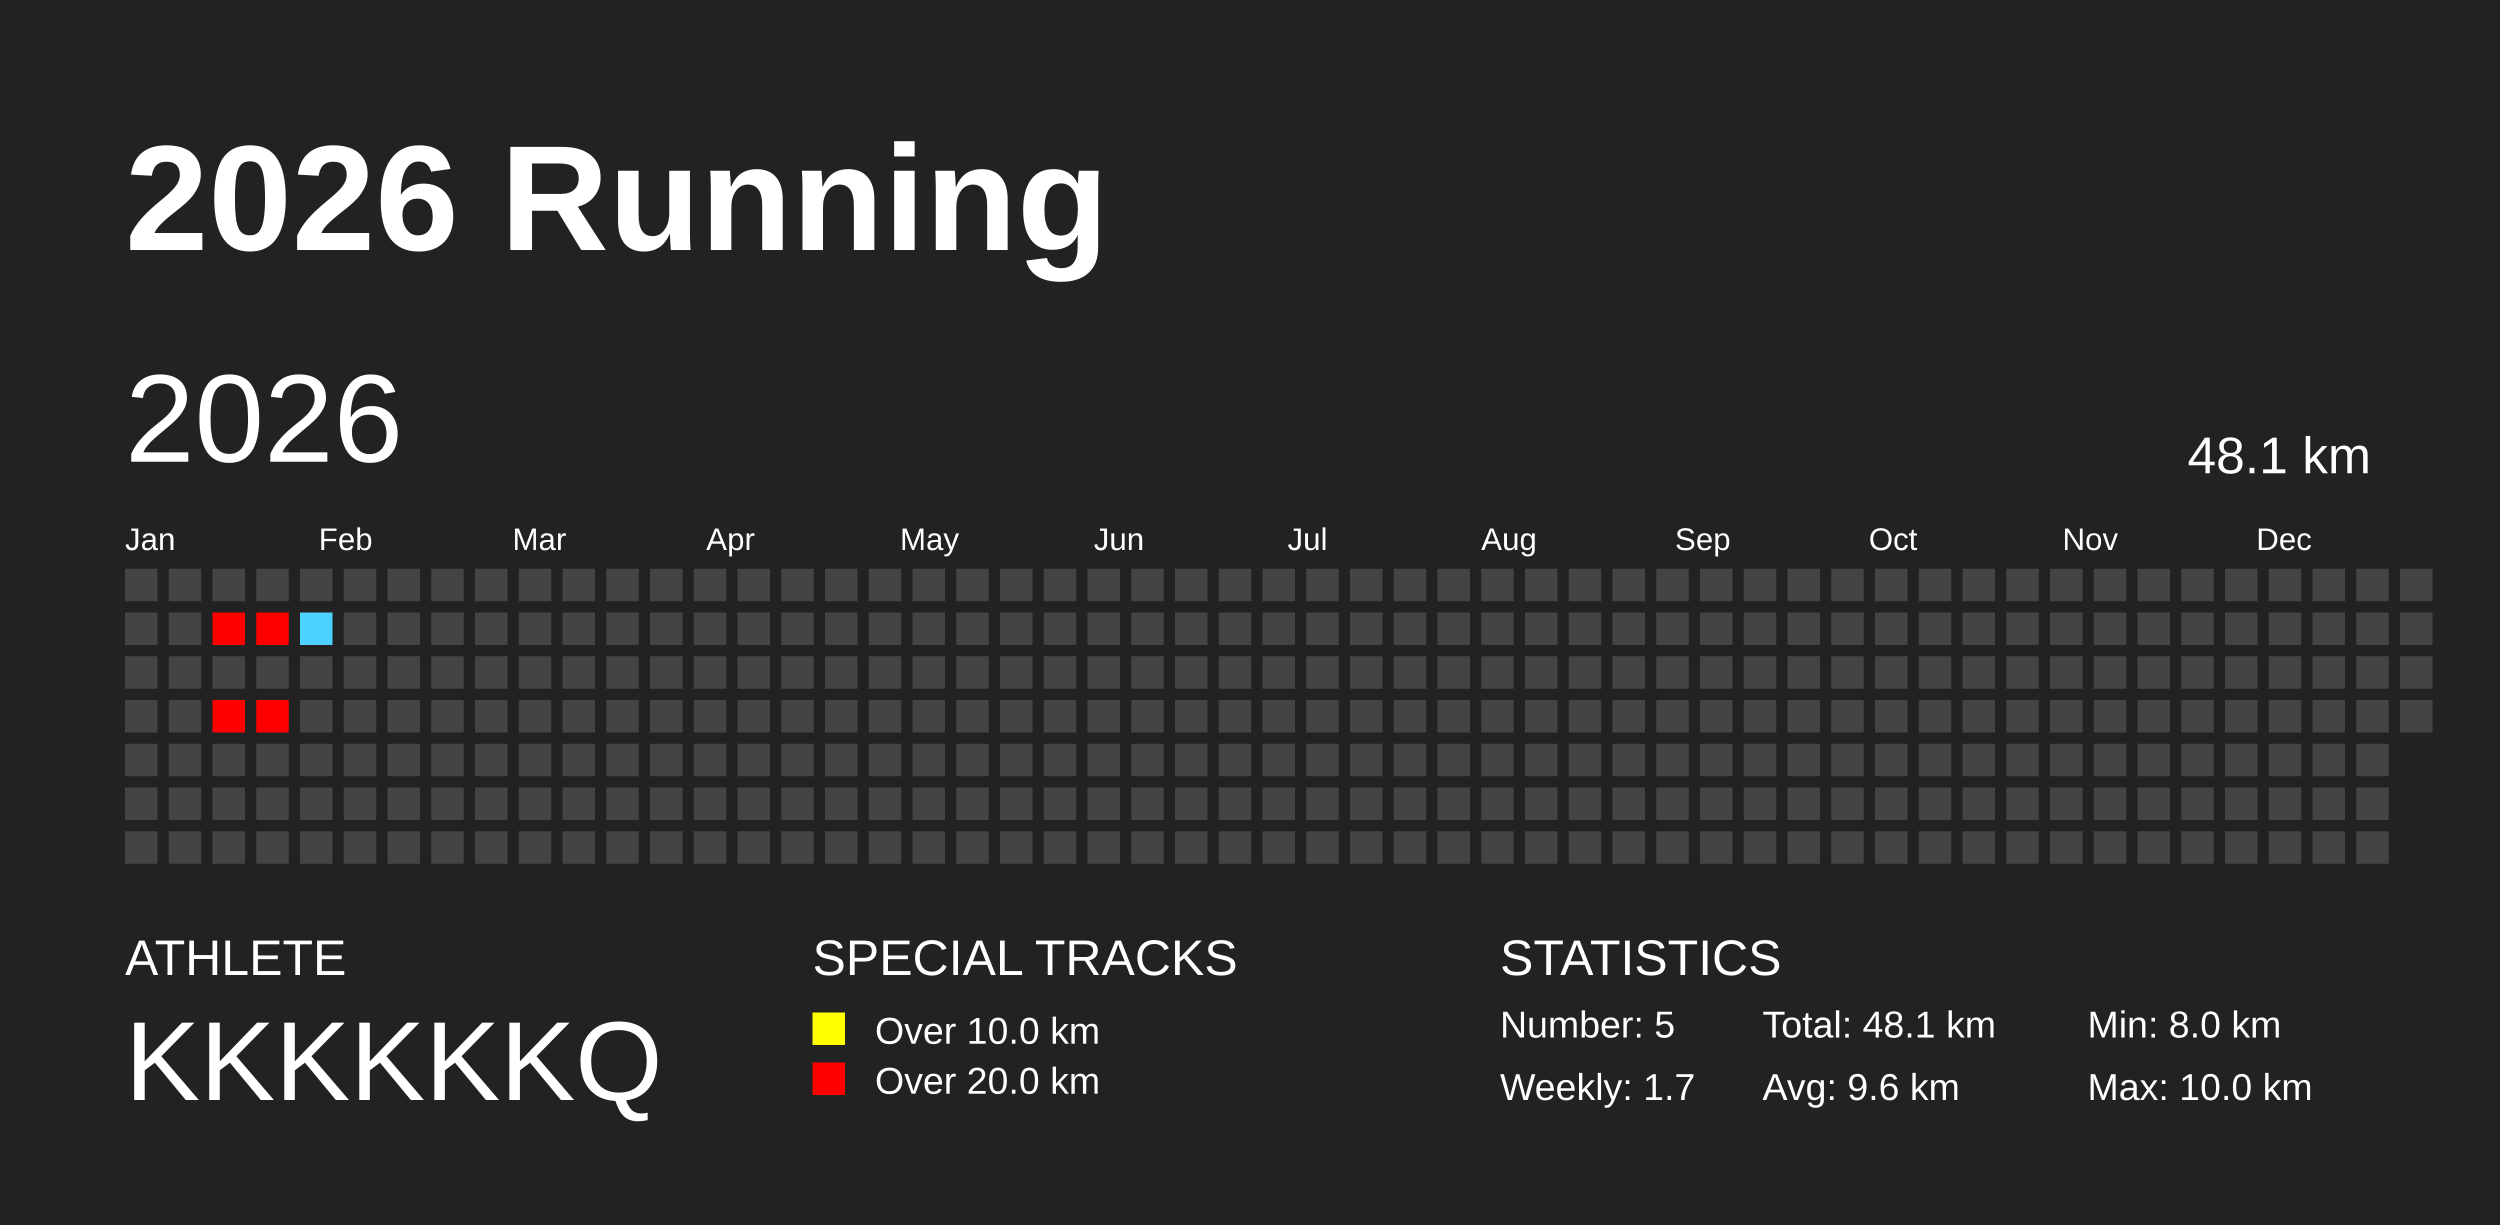
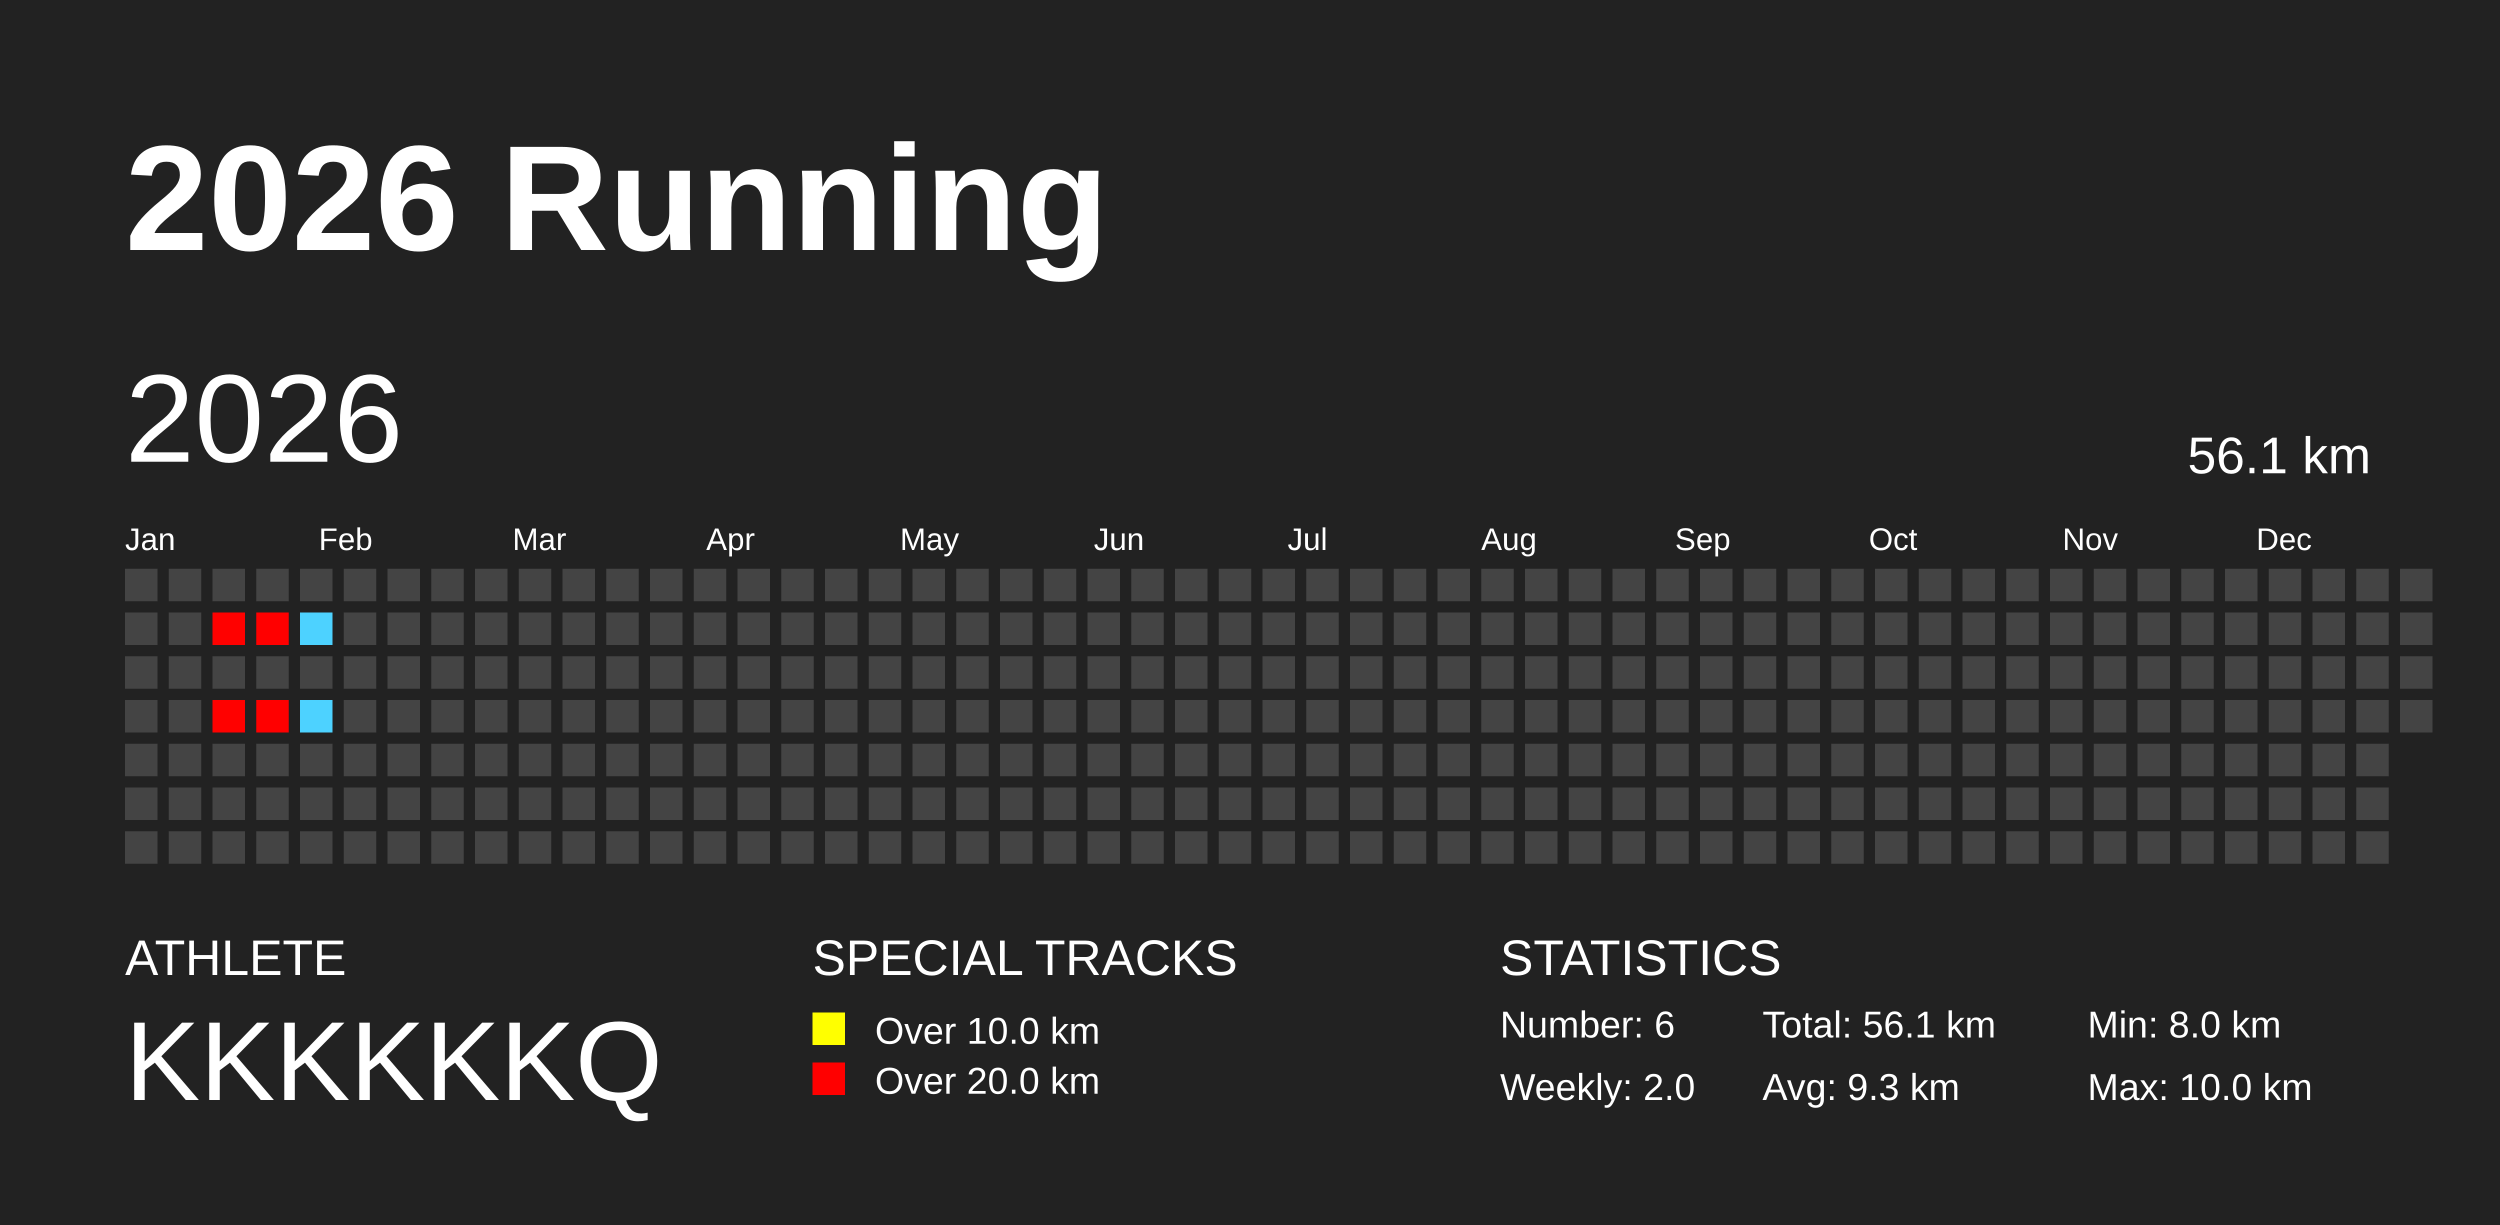
<svg xmlns="http://www.w3.org/2000/svg" baseProfile="full" height="98mm" version="1.1" viewBox="0,0,200,98" width="200mm">
  <defs />
  <rect fill="#222222" height="98" width="200" x="0" y="0" />
  <text fill="#FFFFFF" style="font-size:12px; font-family:Arial; font-weight:bold;" x="10" y="20">2026 Running</text>
  <text fill="#FFFFFF" style="font-size:4px; font-family:Arial" x="10" y="78">ATHLETE</text>
  <text fill="#FFFFFF" style="font-size:9px; font-family:Arial" x="10" y="88">KKKKKKQ</text>
  <text fill="#FFFFFF" style="font-size:4px; font-family:Arial" x="65" y="78">SPECIAL TRACKS</text>
  <rect fill="yellow" height="2.6" width="2.6" x="65" y="81" />
  <text fill="#FFFFFF" style="font-size:3px; font-family:Arial" x="70" y="83.5">Over 10.0 km</text>
  <rect fill="red" height="2.6" width="2.6" x="65" y="85" />
  <text fill="#FFFFFF" style="font-size:3px; font-family:Arial" x="70" y="87.5">Over 20.0 km</text>
  <text fill="#FFFFFF" style="font-size:4px; font-family:Arial" x="120" y="78">STATISTICS</text>
-   <text fill="#FFFFFF" style="font-size:3px; font-family:Arial" x="120" y="83">Number: 5</text>
-   <text fill="#FFFFFF" style="font-size:3px; font-family:Arial" x="120" y="88">Weekly: 1.7</text>
-   <text fill="#FFFFFF" style="font-size:3px; font-family:Arial" x="141" y="83">Total: 48.1 km</text>
-   <text fill="#FFFFFF" style="font-size:3px; font-family:Arial" x="141" y="88">Avg: 9.6 km</text>
+   <text fill="#FFFFFF" style="font-size:3px; font-family:Arial" x="120" y="83">Number: 6</text>
+   <text fill="#FFFFFF" style="font-size:3px; font-family:Arial" x="120" y="88">Weekly: 2.0</text>
+   <text fill="#FFFFFF" style="font-size:3px; font-family:Arial" x="141" y="83">Total: 56.1 km</text>
+   <text fill="#FFFFFF" style="font-size:3px; font-family:Arial" x="141" y="88">Avg: 9.3 km</text>
  <text fill="#FFFFFF" style="font-size:3px; font-family:Arial" x="167" y="83">Min: 8.0 km</text>
  <text fill="#FFFFFF" style="font-size:3px; font-family:Arial" x="167" y="88">Max: 10.0 km</text>
  <text dominant-baseline="hanging" fill="#FFFFFF" style="font-size:10.0px; font-family:Arial;" x="10" y="30">2026</text>
-   <text dominant-baseline="hanging" fill="#FFFFFF" style="font-size:4.125px; font-family:Arial;" x="175" y="35">48.1 km</text>
+   <text dominant-baseline="hanging" fill="#FFFFFF" style="font-size:4.125px; font-family:Arial;" x="175" y="35">56.1 km</text>
  <text fill="#FFFFFF" style="font-size:2.5px; font-family:Arial" x="10.0" y="44">Jan</text>
  <text fill="#FFFFFF" style="font-size:2.5px; font-family:Arial" x="25.5" y="44">Feb</text>
  <text fill="#FFFFFF" style="font-size:2.5px; font-family:Arial" x="41.0" y="44">Mar</text>
  <text fill="#FFFFFF" style="font-size:2.5px; font-family:Arial" x="56.5" y="44">Apr</text>
  <text fill="#FFFFFF" style="font-size:2.5px; font-family:Arial" x="72.0" y="44">May</text>
  <text fill="#FFFFFF" style="font-size:2.5px; font-family:Arial" x="87.5" y="44">Jun</text>
  <text fill="#FFFFFF" style="font-size:2.5px; font-family:Arial" x="103.0" y="44">Jul</text>
  <text fill="#FFFFFF" style="font-size:2.5px; font-family:Arial" x="118.5" y="44">Aug</text>
  <text fill="#FFFFFF" style="font-size:2.5px; font-family:Arial" x="134.0" y="44">Sep</text>
  <text fill="#FFFFFF" style="font-size:2.5px; font-family:Arial" x="149.5" y="44">Oct</text>
  <text fill="#FFFFFF" style="font-size:2.5px; font-family:Arial" x="165.0" y="44">Nov</text>
  <text fill="#FFFFFF" style="font-size:2.5px; font-family:Arial" x="180.5" y="44">Dec</text>
  <rect fill="#444444" height="2.6" width="2.6" x="10.0" y="45.5" />
  <rect fill="#444444" height="2.6" width="2.6" x="10.0" y="49.0" />
  <rect fill="#444444" height="2.6" width="2.6" x="10.0" y="52.5" />
  <rect fill="#444444" height="2.6" width="2.6" x="10.0" y="56.0" />
  <rect fill="#444444" height="2.6" width="2.6" x="10.0" y="59.5" />
  <rect fill="#444444" height="2.6" width="2.6" x="10.0" y="63.0" />
  <rect fill="#444444" height="2.6" width="2.6" x="10.0" y="66.5" />
  <rect fill="#444444" height="2.6" width="2.6" x="13.5" y="45.5" />
  <rect fill="#444444" height="2.6" width="2.6" x="13.5" y="49.0" />
  <rect fill="#444444" height="2.6" width="2.6" x="13.5" y="52.5" />
  <rect fill="#444444" height="2.6" width="2.6" x="13.5" y="56.0" />
  <rect fill="#444444" height="2.6" width="2.6" x="13.5" y="59.5" />
  <rect fill="#444444" height="2.6" width="2.6" x="13.5" y="63.0" />
  <rect fill="#444444" height="2.6" width="2.6" x="13.5" y="66.5" />
  <rect fill="#444444" height="2.6" width="2.6" x="17.0" y="45.5" />
  <rect fill="#ff0100" height="2.6" width="2.6" x="17.0" y="49.0" />
  <rect fill="#444444" height="2.6" width="2.6" x="17.0" y="52.5" />
  <rect fill="#ff0100" height="2.6" width="2.6" x="17.0" y="56.0" />
  <rect fill="#444444" height="2.6" width="2.6" x="17.0" y="59.5" />
  <rect fill="#444444" height="2.6" width="2.6" x="17.0" y="63.0" />
  <rect fill="#444444" height="2.6" width="2.6" x="17.0" y="66.5" />
  <rect fill="#444444" height="2.6" width="2.6" x="20.5" y="45.5" />
  <rect fill="#ff0000" height="2.6" width="2.6" x="20.5" y="49.0" />
  <rect fill="#444444" height="2.6" width="2.6" x="20.5" y="52.5" />
  <rect fill="#ff0000" height="2.6" width="2.6" x="20.5" y="56.0" />
  <rect fill="#444444" height="2.6" width="2.6" x="20.5" y="59.5" />
  <rect fill="#444444" height="2.6" width="2.6" x="20.5" y="63.0" />
  <rect fill="#444444" height="2.6" width="2.6" x="20.5" y="66.5" />
  <rect fill="#444444" height="2.6" width="2.6" x="24.0" y="45.5" />
  <rect fill="#4dd2ff" height="2.6" width="2.6" x="24.0" y="49.0" />
  <rect fill="#444444" height="2.6" width="2.6" x="24.0" y="52.5" />
-   <rect fill="#444444" height="2.6" width="2.6" x="24.0" y="56.0" />
+   <rect fill="#4dd2ff" height="2.6" width="2.6" x="24.0" y="56.0" />
  <rect fill="#444444" height="2.6" width="2.6" x="24.0" y="59.5" />
  <rect fill="#444444" height="2.6" width="2.6" x="24.0" y="63.0" />
  <rect fill="#444444" height="2.6" width="2.6" x="24.0" y="66.5" />
  <rect fill="#444444" height="2.6" width="2.6" x="27.5" y="45.5" />
  <rect fill="#444444" height="2.6" width="2.6" x="27.5" y="49.0" />
  <rect fill="#444444" height="2.6" width="2.6" x="27.5" y="52.5" />
  <rect fill="#444444" height="2.6" width="2.6" x="27.5" y="56.0" />
  <rect fill="#444444" height="2.6" width="2.6" x="27.5" y="59.5" />
  <rect fill="#444444" height="2.6" width="2.6" x="27.5" y="63.0" />
  <rect fill="#444444" height="2.6" width="2.6" x="27.5" y="66.5" />
  <rect fill="#444444" height="2.6" width="2.6" x="31.0" y="45.5" />
  <rect fill="#444444" height="2.6" width="2.6" x="31.0" y="49.0" />
  <rect fill="#444444" height="2.6" width="2.6" x="31.0" y="52.5" />
  <rect fill="#444444" height="2.6" width="2.6" x="31.0" y="56.0" />
  <rect fill="#444444" height="2.6" width="2.6" x="31.0" y="59.5" />
  <rect fill="#444444" height="2.6" width="2.6" x="31.0" y="63.0" />
  <rect fill="#444444" height="2.6" width="2.6" x="31.0" y="66.5" />
  <rect fill="#444444" height="2.6" width="2.6" x="34.5" y="45.5" />
  <rect fill="#444444" height="2.6" width="2.6" x="34.5" y="49.0" />
  <rect fill="#444444" height="2.6" width="2.6" x="34.5" y="52.5" />
  <rect fill="#444444" height="2.6" width="2.6" x="34.5" y="56.0" />
  <rect fill="#444444" height="2.6" width="2.6" x="34.5" y="59.5" />
  <rect fill="#444444" height="2.6" width="2.6" x="34.5" y="63.0" />
  <rect fill="#444444" height="2.6" width="2.6" x="34.5" y="66.5" />
  <rect fill="#444444" height="2.6" width="2.6" x="38.0" y="45.5" />
  <rect fill="#444444" height="2.6" width="2.6" x="38.0" y="49.0" />
  <rect fill="#444444" height="2.6" width="2.6" x="38.0" y="52.5" />
  <rect fill="#444444" height="2.6" width="2.6" x="38.0" y="56.0" />
  <rect fill="#444444" height="2.6" width="2.6" x="38.0" y="59.5" />
  <rect fill="#444444" height="2.6" width="2.6" x="38.0" y="63.0" />
  <rect fill="#444444" height="2.6" width="2.6" x="38.0" y="66.5" />
  <rect fill="#444444" height="2.6" width="2.6" x="41.5" y="45.5" />
  <rect fill="#444444" height="2.6" width="2.6" x="41.5" y="49.0" />
  <rect fill="#444444" height="2.6" width="2.6" x="41.5" y="52.5" />
  <rect fill="#444444" height="2.6" width="2.6" x="41.5" y="56.0" />
  <rect fill="#444444" height="2.6" width="2.6" x="41.5" y="59.5" />
  <rect fill="#444444" height="2.6" width="2.6" x="41.5" y="63.0" />
  <rect fill="#444444" height="2.6" width="2.6" x="41.5" y="66.5" />
  <rect fill="#444444" height="2.6" width="2.6" x="45.0" y="45.5" />
  <rect fill="#444444" height="2.6" width="2.6" x="45.0" y="49.0" />
  <rect fill="#444444" height="2.6" width="2.6" x="45.0" y="52.5" />
  <rect fill="#444444" height="2.6" width="2.6" x="45.0" y="56.0" />
  <rect fill="#444444" height="2.6" width="2.6" x="45.0" y="59.5" />
  <rect fill="#444444" height="2.6" width="2.6" x="45.0" y="63.0" />
  <rect fill="#444444" height="2.6" width="2.6" x="45.0" y="66.5" />
  <rect fill="#444444" height="2.6" width="2.6" x="48.5" y="45.5" />
  <rect fill="#444444" height="2.6" width="2.6" x="48.5" y="49.0" />
  <rect fill="#444444" height="2.6" width="2.6" x="48.5" y="52.5" />
  <rect fill="#444444" height="2.6" width="2.6" x="48.5" y="56.0" />
  <rect fill="#444444" height="2.6" width="2.6" x="48.5" y="59.5" />
  <rect fill="#444444" height="2.6" width="2.6" x="48.5" y="63.0" />
  <rect fill="#444444" height="2.6" width="2.6" x="48.5" y="66.5" />
  <rect fill="#444444" height="2.6" width="2.6" x="52.0" y="45.5" />
  <rect fill="#444444" height="2.6" width="2.6" x="52.0" y="49.0" />
  <rect fill="#444444" height="2.6" width="2.6" x="52.0" y="52.5" />
  <rect fill="#444444" height="2.6" width="2.6" x="52.0" y="56.0" />
  <rect fill="#444444" height="2.6" width="2.6" x="52.0" y="59.5" />
  <rect fill="#444444" height="2.6" width="2.6" x="52.0" y="63.0" />
  <rect fill="#444444" height="2.6" width="2.6" x="52.0" y="66.5" />
  <rect fill="#444444" height="2.6" width="2.6" x="55.5" y="45.5" />
  <rect fill="#444444" height="2.6" width="2.6" x="55.5" y="49.0" />
  <rect fill="#444444" height="2.6" width="2.6" x="55.5" y="52.5" />
  <rect fill="#444444" height="2.6" width="2.6" x="55.5" y="56.0" />
  <rect fill="#444444" height="2.6" width="2.6" x="55.5" y="59.5" />
  <rect fill="#444444" height="2.6" width="2.6" x="55.5" y="63.0" />
  <rect fill="#444444" height="2.6" width="2.6" x="55.5" y="66.5" />
  <rect fill="#444444" height="2.6" width="2.6" x="59.0" y="45.5" />
  <rect fill="#444444" height="2.6" width="2.6" x="59.0" y="49.0" />
  <rect fill="#444444" height="2.6" width="2.6" x="59.0" y="52.5" />
  <rect fill="#444444" height="2.6" width="2.6" x="59.0" y="56.0" />
  <rect fill="#444444" height="2.6" width="2.6" x="59.0" y="59.5" />
  <rect fill="#444444" height="2.6" width="2.6" x="59.0" y="63.0" />
  <rect fill="#444444" height="2.6" width="2.6" x="59.0" y="66.5" />
  <rect fill="#444444" height="2.6" width="2.6" x="62.5" y="45.5" />
  <rect fill="#444444" height="2.6" width="2.6" x="62.5" y="49.0" />
  <rect fill="#444444" height="2.6" width="2.6" x="62.5" y="52.5" />
  <rect fill="#444444" height="2.6" width="2.6" x="62.5" y="56.0" />
  <rect fill="#444444" height="2.6" width="2.6" x="62.5" y="59.5" />
  <rect fill="#444444" height="2.6" width="2.6" x="62.5" y="63.0" />
  <rect fill="#444444" height="2.6" width="2.6" x="62.5" y="66.5" />
  <rect fill="#444444" height="2.6" width="2.6" x="66.0" y="45.5" />
  <rect fill="#444444" height="2.6" width="2.6" x="66.0" y="49.0" />
  <rect fill="#444444" height="2.6" width="2.6" x="66.0" y="52.5" />
  <rect fill="#444444" height="2.6" width="2.6" x="66.0" y="56.0" />
  <rect fill="#444444" height="2.6" width="2.6" x="66.0" y="59.5" />
  <rect fill="#444444" height="2.6" width="2.6" x="66.0" y="63.0" />
  <rect fill="#444444" height="2.6" width="2.6" x="66.0" y="66.5" />
  <rect fill="#444444" height="2.6" width="2.6" x="69.5" y="45.5" />
  <rect fill="#444444" height="2.6" width="2.6" x="69.5" y="49.0" />
  <rect fill="#444444" height="2.6" width="2.6" x="69.5" y="52.5" />
  <rect fill="#444444" height="2.6" width="2.6" x="69.5" y="56.0" />
  <rect fill="#444444" height="2.6" width="2.6" x="69.5" y="59.5" />
  <rect fill="#444444" height="2.6" width="2.6" x="69.5" y="63.0" />
  <rect fill="#444444" height="2.6" width="2.6" x="69.5" y="66.5" />
  <rect fill="#444444" height="2.6" width="2.6" x="73.0" y="45.5" />
  <rect fill="#444444" height="2.6" width="2.6" x="73.0" y="49.0" />
  <rect fill="#444444" height="2.6" width="2.6" x="73.0" y="52.5" />
  <rect fill="#444444" height="2.6" width="2.6" x="73.0" y="56.0" />
  <rect fill="#444444" height="2.6" width="2.6" x="73.0" y="59.5" />
  <rect fill="#444444" height="2.6" width="2.6" x="73.0" y="63.0" />
  <rect fill="#444444" height="2.6" width="2.6" x="73.0" y="66.5" />
  <rect fill="#444444" height="2.6" width="2.6" x="76.5" y="45.5" />
  <rect fill="#444444" height="2.6" width="2.6" x="76.5" y="49.0" />
  <rect fill="#444444" height="2.6" width="2.6" x="76.5" y="52.5" />
  <rect fill="#444444" height="2.6" width="2.6" x="76.5" y="56.0" />
  <rect fill="#444444" height="2.6" width="2.6" x="76.5" y="59.5" />
  <rect fill="#444444" height="2.6" width="2.6" x="76.5" y="63.0" />
  <rect fill="#444444" height="2.6" width="2.6" x="76.5" y="66.5" />
  <rect fill="#444444" height="2.6" width="2.6" x="80.0" y="45.5" />
  <rect fill="#444444" height="2.6" width="2.6" x="80.0" y="49.0" />
  <rect fill="#444444" height="2.6" width="2.6" x="80.0" y="52.5" />
  <rect fill="#444444" height="2.6" width="2.6" x="80.0" y="56.0" />
  <rect fill="#444444" height="2.6" width="2.6" x="80.0" y="59.5" />
  <rect fill="#444444" height="2.6" width="2.6" x="80.0" y="63.0" />
  <rect fill="#444444" height="2.6" width="2.6" x="80.0" y="66.5" />
  <rect fill="#444444" height="2.6" width="2.6" x="83.5" y="45.5" />
  <rect fill="#444444" height="2.6" width="2.6" x="83.5" y="49.0" />
  <rect fill="#444444" height="2.6" width="2.6" x="83.5" y="52.5" />
  <rect fill="#444444" height="2.6" width="2.6" x="83.5" y="56.0" />
  <rect fill="#444444" height="2.6" width="2.6" x="83.5" y="59.5" />
  <rect fill="#444444" height="2.6" width="2.6" x="83.5" y="63.0" />
  <rect fill="#444444" height="2.6" width="2.6" x="83.5" y="66.5" />
  <rect fill="#444444" height="2.6" width="2.6" x="87.0" y="45.5" />
  <rect fill="#444444" height="2.6" width="2.6" x="87.0" y="49.0" />
  <rect fill="#444444" height="2.6" width="2.6" x="87.0" y="52.5" />
  <rect fill="#444444" height="2.6" width="2.6" x="87.0" y="56.0" />
  <rect fill="#444444" height="2.6" width="2.6" x="87.0" y="59.5" />
  <rect fill="#444444" height="2.6" width="2.6" x="87.0" y="63.0" />
  <rect fill="#444444" height="2.6" width="2.6" x="87.0" y="66.5" />
  <rect fill="#444444" height="2.6" width="2.6" x="90.5" y="45.5" />
  <rect fill="#444444" height="2.6" width="2.6" x="90.5" y="49.0" />
  <rect fill="#444444" height="2.6" width="2.6" x="90.5" y="52.5" />
  <rect fill="#444444" height="2.6" width="2.6" x="90.5" y="56.0" />
  <rect fill="#444444" height="2.6" width="2.6" x="90.5" y="59.5" />
  <rect fill="#444444" height="2.6" width="2.6" x="90.5" y="63.0" />
  <rect fill="#444444" height="2.6" width="2.6" x="90.5" y="66.5" />
  <rect fill="#444444" height="2.6" width="2.6" x="94.0" y="45.5" />
  <rect fill="#444444" height="2.6" width="2.6" x="94.0" y="49.0" />
  <rect fill="#444444" height="2.6" width="2.6" x="94.0" y="52.5" />
  <rect fill="#444444" height="2.6" width="2.6" x="94.0" y="56.0" />
  <rect fill="#444444" height="2.6" width="2.6" x="94.0" y="59.5" />
  <rect fill="#444444" height="2.6" width="2.6" x="94.0" y="63.0" />
  <rect fill="#444444" height="2.6" width="2.6" x="94.0" y="66.5" />
  <rect fill="#444444" height="2.6" width="2.6" x="97.5" y="45.5" />
  <rect fill="#444444" height="2.6" width="2.6" x="97.5" y="49.0" />
  <rect fill="#444444" height="2.6" width="2.6" x="97.5" y="52.5" />
  <rect fill="#444444" height="2.6" width="2.6" x="97.5" y="56.0" />
  <rect fill="#444444" height="2.6" width="2.6" x="97.5" y="59.5" />
  <rect fill="#444444" height="2.6" width="2.6" x="97.5" y="63.0" />
  <rect fill="#444444" height="2.6" width="2.6" x="97.5" y="66.5" />
  <rect fill="#444444" height="2.6" width="2.6" x="101.0" y="45.5" />
  <rect fill="#444444" height="2.6" width="2.6" x="101.0" y="49.0" />
  <rect fill="#444444" height="2.6" width="2.6" x="101.0" y="52.5" />
  <rect fill="#444444" height="2.6" width="2.6" x="101.0" y="56.0" />
  <rect fill="#444444" height="2.6" width="2.6" x="101.0" y="59.5" />
  <rect fill="#444444" height="2.6" width="2.6" x="101.0" y="63.0" />
  <rect fill="#444444" height="2.6" width="2.6" x="101.0" y="66.5" />
  <rect fill="#444444" height="2.6" width="2.6" x="104.5" y="45.5" />
  <rect fill="#444444" height="2.6" width="2.6" x="104.5" y="49.0" />
  <rect fill="#444444" height="2.6" width="2.6" x="104.5" y="52.5" />
  <rect fill="#444444" height="2.6" width="2.6" x="104.5" y="56.0" />
  <rect fill="#444444" height="2.6" width="2.6" x="104.5" y="59.5" />
  <rect fill="#444444" height="2.6" width="2.6" x="104.5" y="63.0" />
  <rect fill="#444444" height="2.6" width="2.6" x="104.5" y="66.5" />
  <rect fill="#444444" height="2.6" width="2.6" x="108.0" y="45.5" />
  <rect fill="#444444" height="2.6" width="2.6" x="108.0" y="49.0" />
  <rect fill="#444444" height="2.6" width="2.6" x="108.0" y="52.5" />
  <rect fill="#444444" height="2.6" width="2.6" x="108.0" y="56.0" />
  <rect fill="#444444" height="2.6" width="2.6" x="108.0" y="59.5" />
  <rect fill="#444444" height="2.6" width="2.6" x="108.0" y="63.0" />
  <rect fill="#444444" height="2.6" width="2.6" x="108.0" y="66.5" />
  <rect fill="#444444" height="2.6" width="2.6" x="111.5" y="45.5" />
  <rect fill="#444444" height="2.6" width="2.6" x="111.5" y="49.0" />
  <rect fill="#444444" height="2.6" width="2.6" x="111.5" y="52.5" />
  <rect fill="#444444" height="2.6" width="2.6" x="111.5" y="56.0" />
  <rect fill="#444444" height="2.6" width="2.6" x="111.5" y="59.5" />
  <rect fill="#444444" height="2.6" width="2.6" x="111.5" y="63.0" />
  <rect fill="#444444" height="2.6" width="2.6" x="111.5" y="66.5" />
  <rect fill="#444444" height="2.6" width="2.6" x="115.0" y="45.5" />
  <rect fill="#444444" height="2.6" width="2.6" x="115.0" y="49.0" />
  <rect fill="#444444" height="2.6" width="2.6" x="115.0" y="52.5" />
  <rect fill="#444444" height="2.6" width="2.6" x="115.0" y="56.0" />
  <rect fill="#444444" height="2.6" width="2.6" x="115.0" y="59.5" />
  <rect fill="#444444" height="2.6" width="2.6" x="115.0" y="63.0" />
  <rect fill="#444444" height="2.6" width="2.6" x="115.0" y="66.5" />
  <rect fill="#444444" height="2.6" width="2.6" x="118.5" y="45.5" />
  <rect fill="#444444" height="2.6" width="2.6" x="118.5" y="49.0" />
  <rect fill="#444444" height="2.6" width="2.6" x="118.5" y="52.5" />
  <rect fill="#444444" height="2.6" width="2.6" x="118.5" y="56.0" />
  <rect fill="#444444" height="2.6" width="2.6" x="118.5" y="59.5" />
  <rect fill="#444444" height="2.6" width="2.6" x="118.5" y="63.0" />
  <rect fill="#444444" height="2.6" width="2.6" x="118.5" y="66.5" />
  <rect fill="#444444" height="2.6" width="2.6" x="122.0" y="45.5" />
  <rect fill="#444444" height="2.6" width="2.6" x="122.0" y="49.0" />
  <rect fill="#444444" height="2.6" width="2.6" x="122.0" y="52.5" />
  <rect fill="#444444" height="2.6" width="2.6" x="122.0" y="56.0" />
  <rect fill="#444444" height="2.6" width="2.6" x="122.0" y="59.5" />
  <rect fill="#444444" height="2.6" width="2.6" x="122.0" y="63.0" />
  <rect fill="#444444" height="2.6" width="2.6" x="122.0" y="66.5" />
  <rect fill="#444444" height="2.6" width="2.6" x="125.5" y="45.5" />
  <rect fill="#444444" height="2.6" width="2.6" x="125.5" y="49.0" />
  <rect fill="#444444" height="2.6" width="2.6" x="125.5" y="52.5" />
  <rect fill="#444444" height="2.6" width="2.6" x="125.5" y="56.0" />
  <rect fill="#444444" height="2.6" width="2.6" x="125.5" y="59.5" />
  <rect fill="#444444" height="2.6" width="2.6" x="125.5" y="63.0" />
  <rect fill="#444444" height="2.6" width="2.6" x="125.5" y="66.5" />
  <rect fill="#444444" height="2.6" width="2.6" x="129.0" y="45.5" />
  <rect fill="#444444" height="2.6" width="2.6" x="129.0" y="49.0" />
  <rect fill="#444444" height="2.6" width="2.6" x="129.0" y="52.5" />
  <rect fill="#444444" height="2.6" width="2.6" x="129.0" y="56.0" />
  <rect fill="#444444" height="2.6" width="2.6" x="129.0" y="59.5" />
  <rect fill="#444444" height="2.6" width="2.6" x="129.0" y="63.0" />
  <rect fill="#444444" height="2.6" width="2.6" x="129.0" y="66.5" />
  <rect fill="#444444" height="2.6" width="2.6" x="132.5" y="45.5" />
  <rect fill="#444444" height="2.6" width="2.6" x="132.5" y="49.0" />
  <rect fill="#444444" height="2.6" width="2.6" x="132.5" y="52.5" />
  <rect fill="#444444" height="2.6" width="2.6" x="132.5" y="56.0" />
  <rect fill="#444444" height="2.6" width="2.6" x="132.5" y="59.5" />
  <rect fill="#444444" height="2.6" width="2.6" x="132.5" y="63.0" />
  <rect fill="#444444" height="2.6" width="2.6" x="132.5" y="66.5" />
  <rect fill="#444444" height="2.6" width="2.6" x="136.0" y="45.5" />
  <rect fill="#444444" height="2.6" width="2.6" x="136.0" y="49.0" />
  <rect fill="#444444" height="2.6" width="2.6" x="136.0" y="52.5" />
  <rect fill="#444444" height="2.6" width="2.6" x="136.0" y="56.0" />
  <rect fill="#444444" height="2.6" width="2.6" x="136.0" y="59.5" />
  <rect fill="#444444" height="2.6" width="2.6" x="136.0" y="63.0" />
  <rect fill="#444444" height="2.6" width="2.6" x="136.0" y="66.5" />
  <rect fill="#444444" height="2.6" width="2.6" x="139.5" y="45.5" />
  <rect fill="#444444" height="2.6" width="2.6" x="139.5" y="49.0" />
  <rect fill="#444444" height="2.6" width="2.6" x="139.5" y="52.5" />
  <rect fill="#444444" height="2.6" width="2.6" x="139.5" y="56.0" />
  <rect fill="#444444" height="2.6" width="2.6" x="139.5" y="59.5" />
  <rect fill="#444444" height="2.6" width="2.6" x="139.5" y="63.0" />
  <rect fill="#444444" height="2.6" width="2.6" x="139.5" y="66.5" />
  <rect fill="#444444" height="2.6" width="2.6" x="143.0" y="45.5" />
  <rect fill="#444444" height="2.6" width="2.6" x="143.0" y="49.0" />
  <rect fill="#444444" height="2.6" width="2.6" x="143.0" y="52.5" />
  <rect fill="#444444" height="2.6" width="2.6" x="143.0" y="56.0" />
  <rect fill="#444444" height="2.6" width="2.6" x="143.0" y="59.5" />
  <rect fill="#444444" height="2.6" width="2.6" x="143.0" y="63.0" />
  <rect fill="#444444" height="2.6" width="2.6" x="143.0" y="66.5" />
  <rect fill="#444444" height="2.6" width="2.6" x="146.5" y="45.5" />
  <rect fill="#444444" height="2.6" width="2.6" x="146.5" y="49.0" />
  <rect fill="#444444" height="2.6" width="2.6" x="146.5" y="52.5" />
  <rect fill="#444444" height="2.6" width="2.6" x="146.5" y="56.0" />
  <rect fill="#444444" height="2.6" width="2.6" x="146.5" y="59.5" />
  <rect fill="#444444" height="2.6" width="2.6" x="146.5" y="63.0" />
  <rect fill="#444444" height="2.6" width="2.6" x="146.5" y="66.5" />
  <rect fill="#444444" height="2.6" width="2.6" x="150.0" y="45.5" />
  <rect fill="#444444" height="2.6" width="2.6" x="150.0" y="49.0" />
  <rect fill="#444444" height="2.6" width="2.6" x="150.0" y="52.5" />
  <rect fill="#444444" height="2.6" width="2.6" x="150.0" y="56.0" />
  <rect fill="#444444" height="2.6" width="2.6" x="150.0" y="59.5" />
  <rect fill="#444444" height="2.6" width="2.6" x="150.0" y="63.0" />
  <rect fill="#444444" height="2.6" width="2.6" x="150.0" y="66.5" />
  <rect fill="#444444" height="2.6" width="2.6" x="153.5" y="45.5" />
  <rect fill="#444444" height="2.6" width="2.6" x="153.5" y="49.0" />
  <rect fill="#444444" height="2.6" width="2.6" x="153.5" y="52.5" />
  <rect fill="#444444" height="2.6" width="2.6" x="153.5" y="56.0" />
  <rect fill="#444444" height="2.6" width="2.6" x="153.5" y="59.5" />
  <rect fill="#444444" height="2.6" width="2.6" x="153.5" y="63.0" />
  <rect fill="#444444" height="2.6" width="2.6" x="153.5" y="66.5" />
  <rect fill="#444444" height="2.6" width="2.6" x="157.0" y="45.5" />
  <rect fill="#444444" height="2.6" width="2.6" x="157.0" y="49.0" />
  <rect fill="#444444" height="2.6" width="2.6" x="157.0" y="52.5" />
  <rect fill="#444444" height="2.6" width="2.6" x="157.0" y="56.0" />
  <rect fill="#444444" height="2.6" width="2.6" x="157.0" y="59.5" />
  <rect fill="#444444" height="2.6" width="2.6" x="157.0" y="63.0" />
  <rect fill="#444444" height="2.6" width="2.6" x="157.0" y="66.5" />
  <rect fill="#444444" height="2.6" width="2.6" x="160.5" y="45.5" />
  <rect fill="#444444" height="2.6" width="2.6" x="160.5" y="49.0" />
  <rect fill="#444444" height="2.6" width="2.6" x="160.5" y="52.5" />
  <rect fill="#444444" height="2.6" width="2.6" x="160.5" y="56.0" />
  <rect fill="#444444" height="2.6" width="2.6" x="160.5" y="59.5" />
  <rect fill="#444444" height="2.6" width="2.6" x="160.5" y="63.0" />
  <rect fill="#444444" height="2.6" width="2.6" x="160.5" y="66.5" />
  <rect fill="#444444" height="2.6" width="2.6" x="164.0" y="45.5" />
  <rect fill="#444444" height="2.6" width="2.6" x="164.0" y="49.0" />
  <rect fill="#444444" height="2.6" width="2.6" x="164.0" y="52.5" />
  <rect fill="#444444" height="2.6" width="2.6" x="164.0" y="56.0" />
  <rect fill="#444444" height="2.6" width="2.6" x="164.0" y="59.5" />
  <rect fill="#444444" height="2.6" width="2.6" x="164.0" y="63.0" />
  <rect fill="#444444" height="2.6" width="2.6" x="164.0" y="66.5" />
  <rect fill="#444444" height="2.6" width="2.6" x="167.5" y="45.5" />
  <rect fill="#444444" height="2.6" width="2.6" x="167.5" y="49.0" />
  <rect fill="#444444" height="2.6" width="2.6" x="167.5" y="52.5" />
  <rect fill="#444444" height="2.6" width="2.6" x="167.5" y="56.0" />
  <rect fill="#444444" height="2.6" width="2.6" x="167.5" y="59.5" />
  <rect fill="#444444" height="2.6" width="2.6" x="167.5" y="63.0" />
  <rect fill="#444444" height="2.6" width="2.6" x="167.5" y="66.5" />
  <rect fill="#444444" height="2.6" width="2.6" x="171.0" y="45.5" />
  <rect fill="#444444" height="2.6" width="2.6" x="171.0" y="49.0" />
  <rect fill="#444444" height="2.6" width="2.6" x="171.0" y="52.5" />
  <rect fill="#444444" height="2.6" width="2.6" x="171.0" y="56.0" />
  <rect fill="#444444" height="2.6" width="2.6" x="171.0" y="59.5" />
  <rect fill="#444444" height="2.6" width="2.6" x="171.0" y="63.0" />
  <rect fill="#444444" height="2.6" width="2.6" x="171.0" y="66.5" />
  <rect fill="#444444" height="2.6" width="2.6" x="174.5" y="45.5" />
  <rect fill="#444444" height="2.6" width="2.6" x="174.5" y="49.0" />
  <rect fill="#444444" height="2.6" width="2.6" x="174.5" y="52.5" />
  <rect fill="#444444" height="2.6" width="2.6" x="174.5" y="56.0" />
  <rect fill="#444444" height="2.6" width="2.6" x="174.5" y="59.5" />
  <rect fill="#444444" height="2.6" width="2.6" x="174.5" y="63.0" />
  <rect fill="#444444" height="2.6" width="2.6" x="174.5" y="66.5" />
  <rect fill="#444444" height="2.6" width="2.6" x="178.0" y="45.5" />
  <rect fill="#444444" height="2.6" width="2.6" x="178.0" y="49.0" />
  <rect fill="#444444" height="2.6" width="2.6" x="178.0" y="52.5" />
  <rect fill="#444444" height="2.6" width="2.6" x="178.0" y="56.0" />
  <rect fill="#444444" height="2.6" width="2.6" x="178.0" y="59.5" />
  <rect fill="#444444" height="2.6" width="2.6" x="178.0" y="63.0" />
  <rect fill="#444444" height="2.6" width="2.6" x="178.0" y="66.5" />
  <rect fill="#444444" height="2.6" width="2.6" x="181.5" y="45.5" />
  <rect fill="#444444" height="2.6" width="2.6" x="181.5" y="49.0" />
  <rect fill="#444444" height="2.6" width="2.6" x="181.5" y="52.5" />
  <rect fill="#444444" height="2.6" width="2.6" x="181.5" y="56.0" />
  <rect fill="#444444" height="2.6" width="2.6" x="181.5" y="59.5" />
  <rect fill="#444444" height="2.6" width="2.6" x="181.5" y="63.0" />
  <rect fill="#444444" height="2.6" width="2.6" x="181.5" y="66.5" />
  <rect fill="#444444" height="2.6" width="2.6" x="185.0" y="45.5" />
  <rect fill="#444444" height="2.6" width="2.6" x="185.0" y="49.0" />
  <rect fill="#444444" height="2.6" width="2.6" x="185.0" y="52.5" />
  <rect fill="#444444" height="2.6" width="2.6" x="185.0" y="56.0" />
  <rect fill="#444444" height="2.6" width="2.6" x="185.0" y="59.5" />
  <rect fill="#444444" height="2.6" width="2.6" x="185.0" y="63.0" />
  <rect fill="#444444" height="2.6" width="2.6" x="185.0" y="66.5" />
  <rect fill="#444444" height="2.6" width="2.6" x="188.5" y="45.5" />
  <rect fill="#444444" height="2.6" width="2.6" x="188.5" y="49.0" />
  <rect fill="#444444" height="2.6" width="2.6" x="188.5" y="52.5" />
  <rect fill="#444444" height="2.6" width="2.6" x="188.5" y="56.0" />
  <rect fill="#444444" height="2.6" width="2.6" x="188.5" y="59.5" />
  <rect fill="#444444" height="2.6" width="2.6" x="188.5" y="63.0" />
  <rect fill="#444444" height="2.6" width="2.6" x="188.5" y="66.5" />
  <rect fill="#444444" height="2.6" width="2.6" x="192.0" y="45.5" />
  <rect fill="#444444" height="2.6" width="2.6" x="192.0" y="49.0" />
  <rect fill="#444444" height="2.6" width="2.6" x="192.0" y="52.5" />
  <rect fill="#444444" height="2.6" width="2.6" x="192.0" y="56.0" />
</svg>
